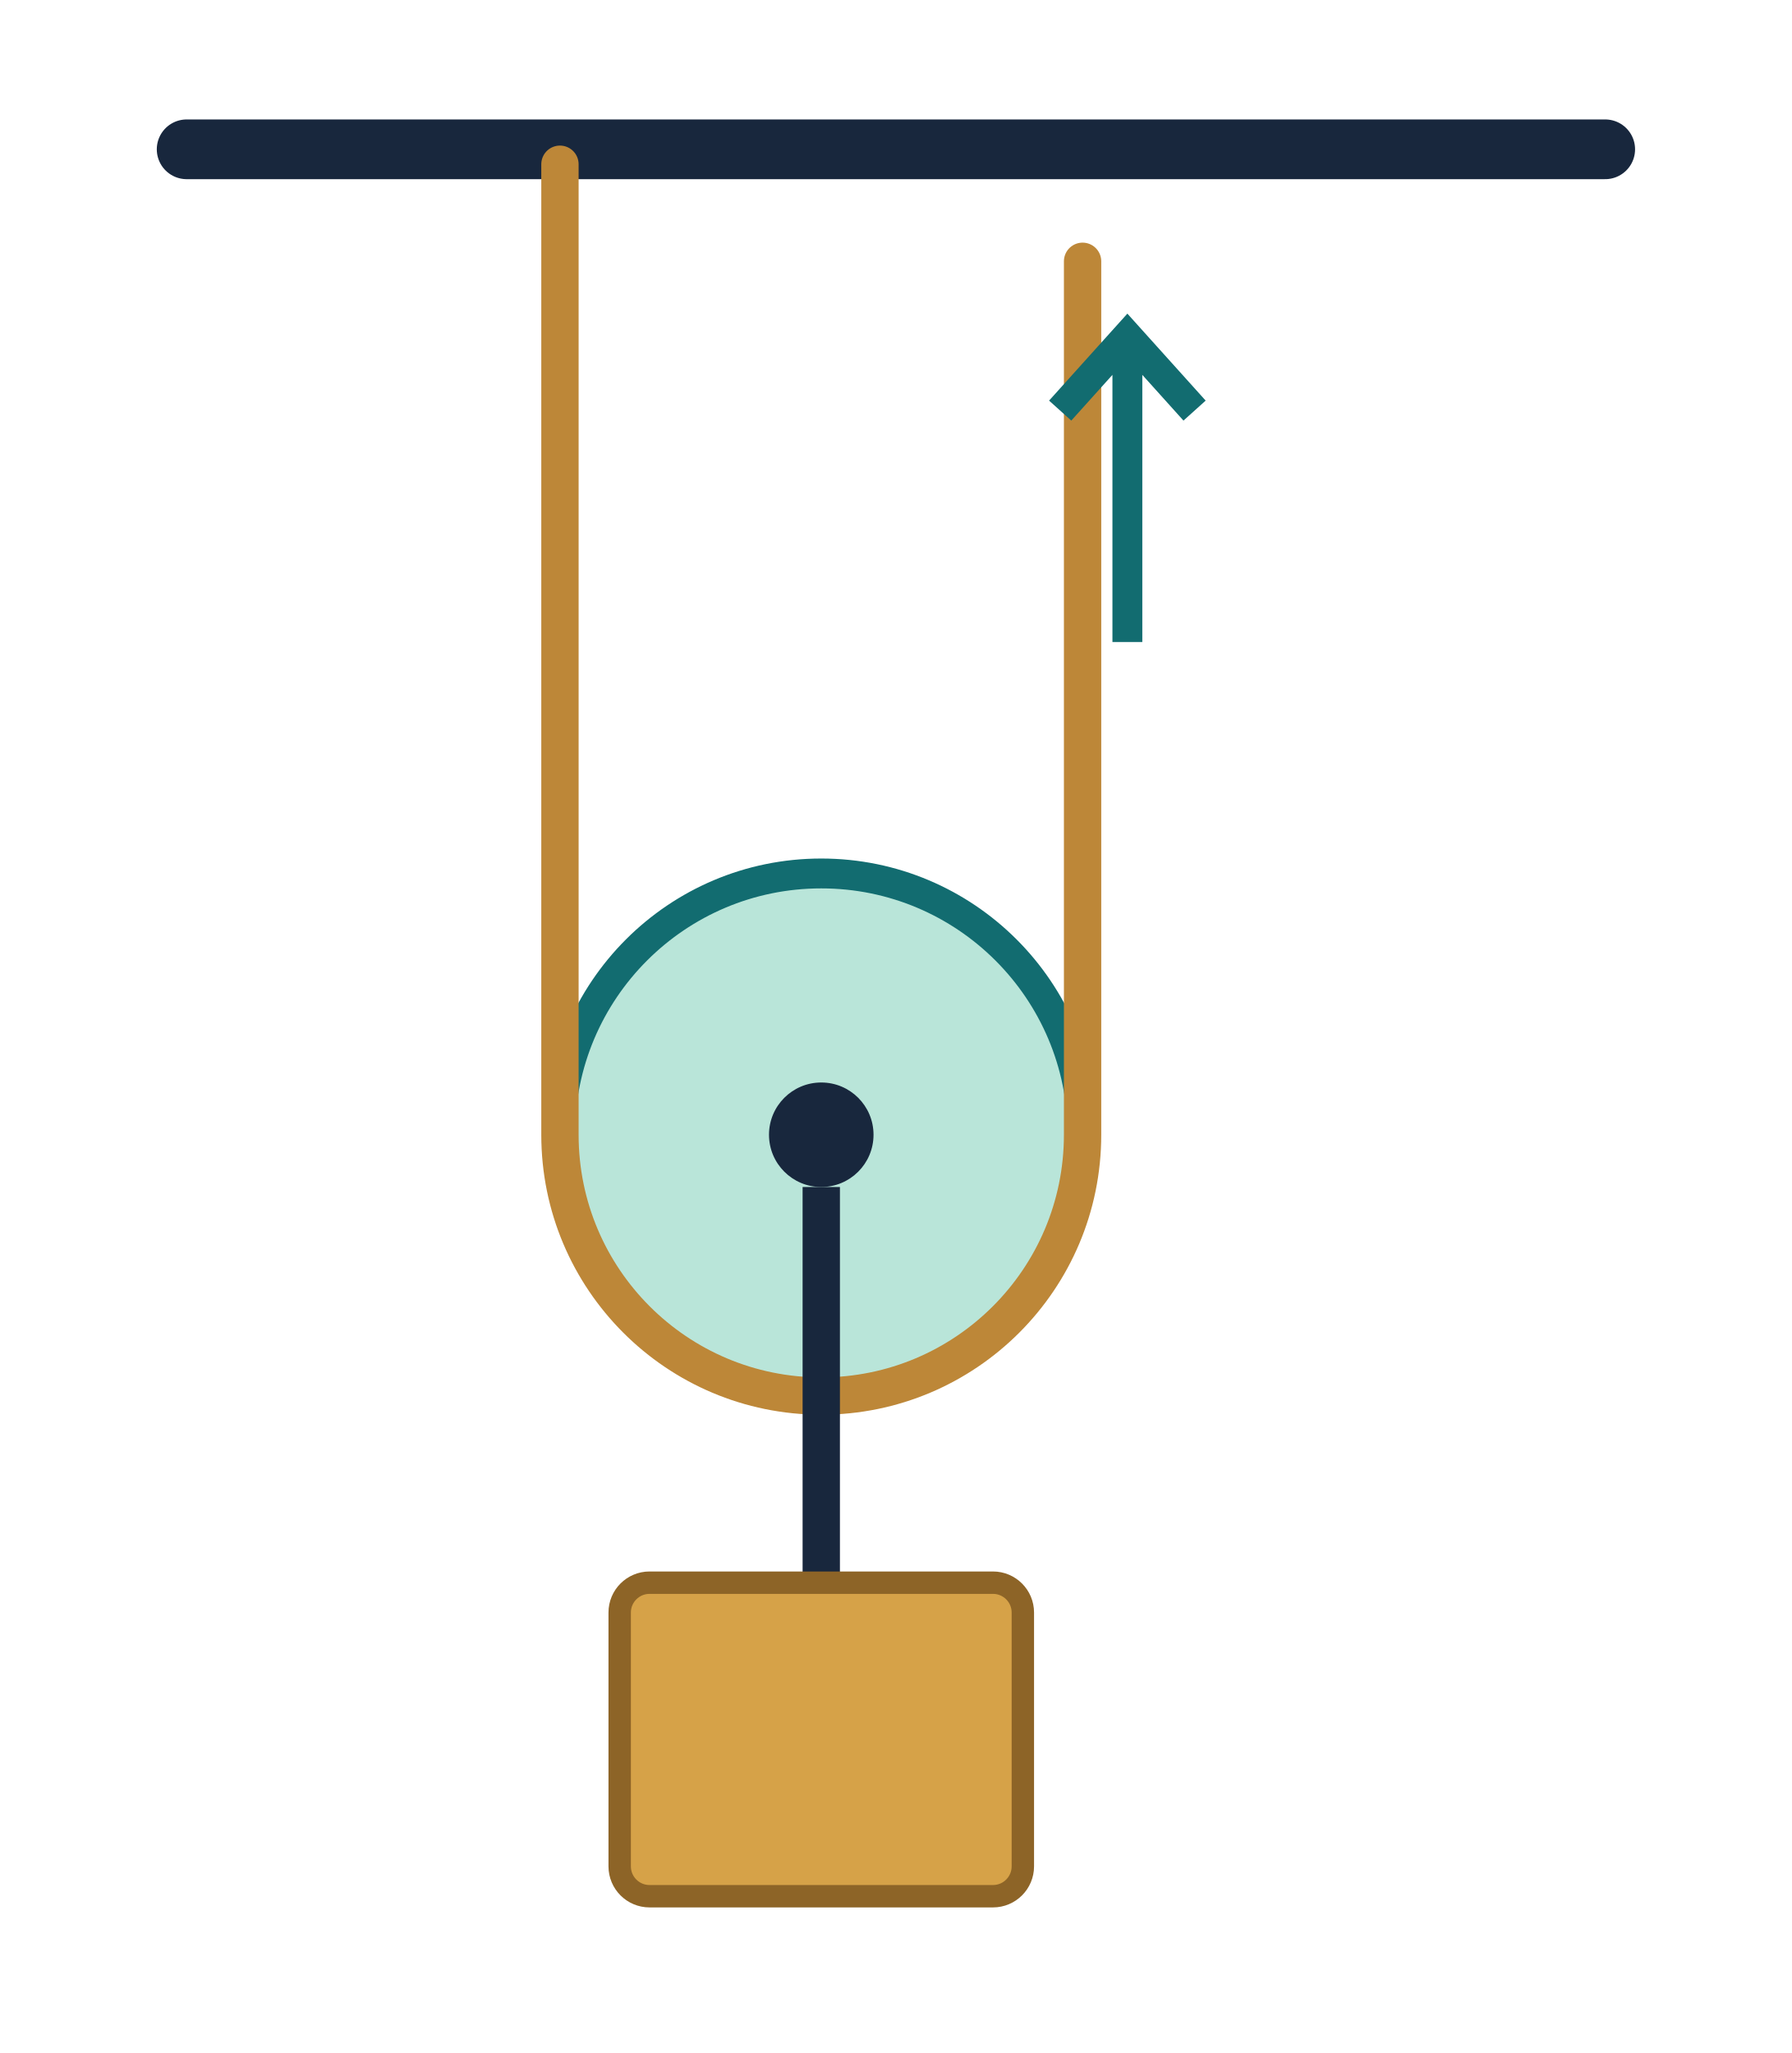
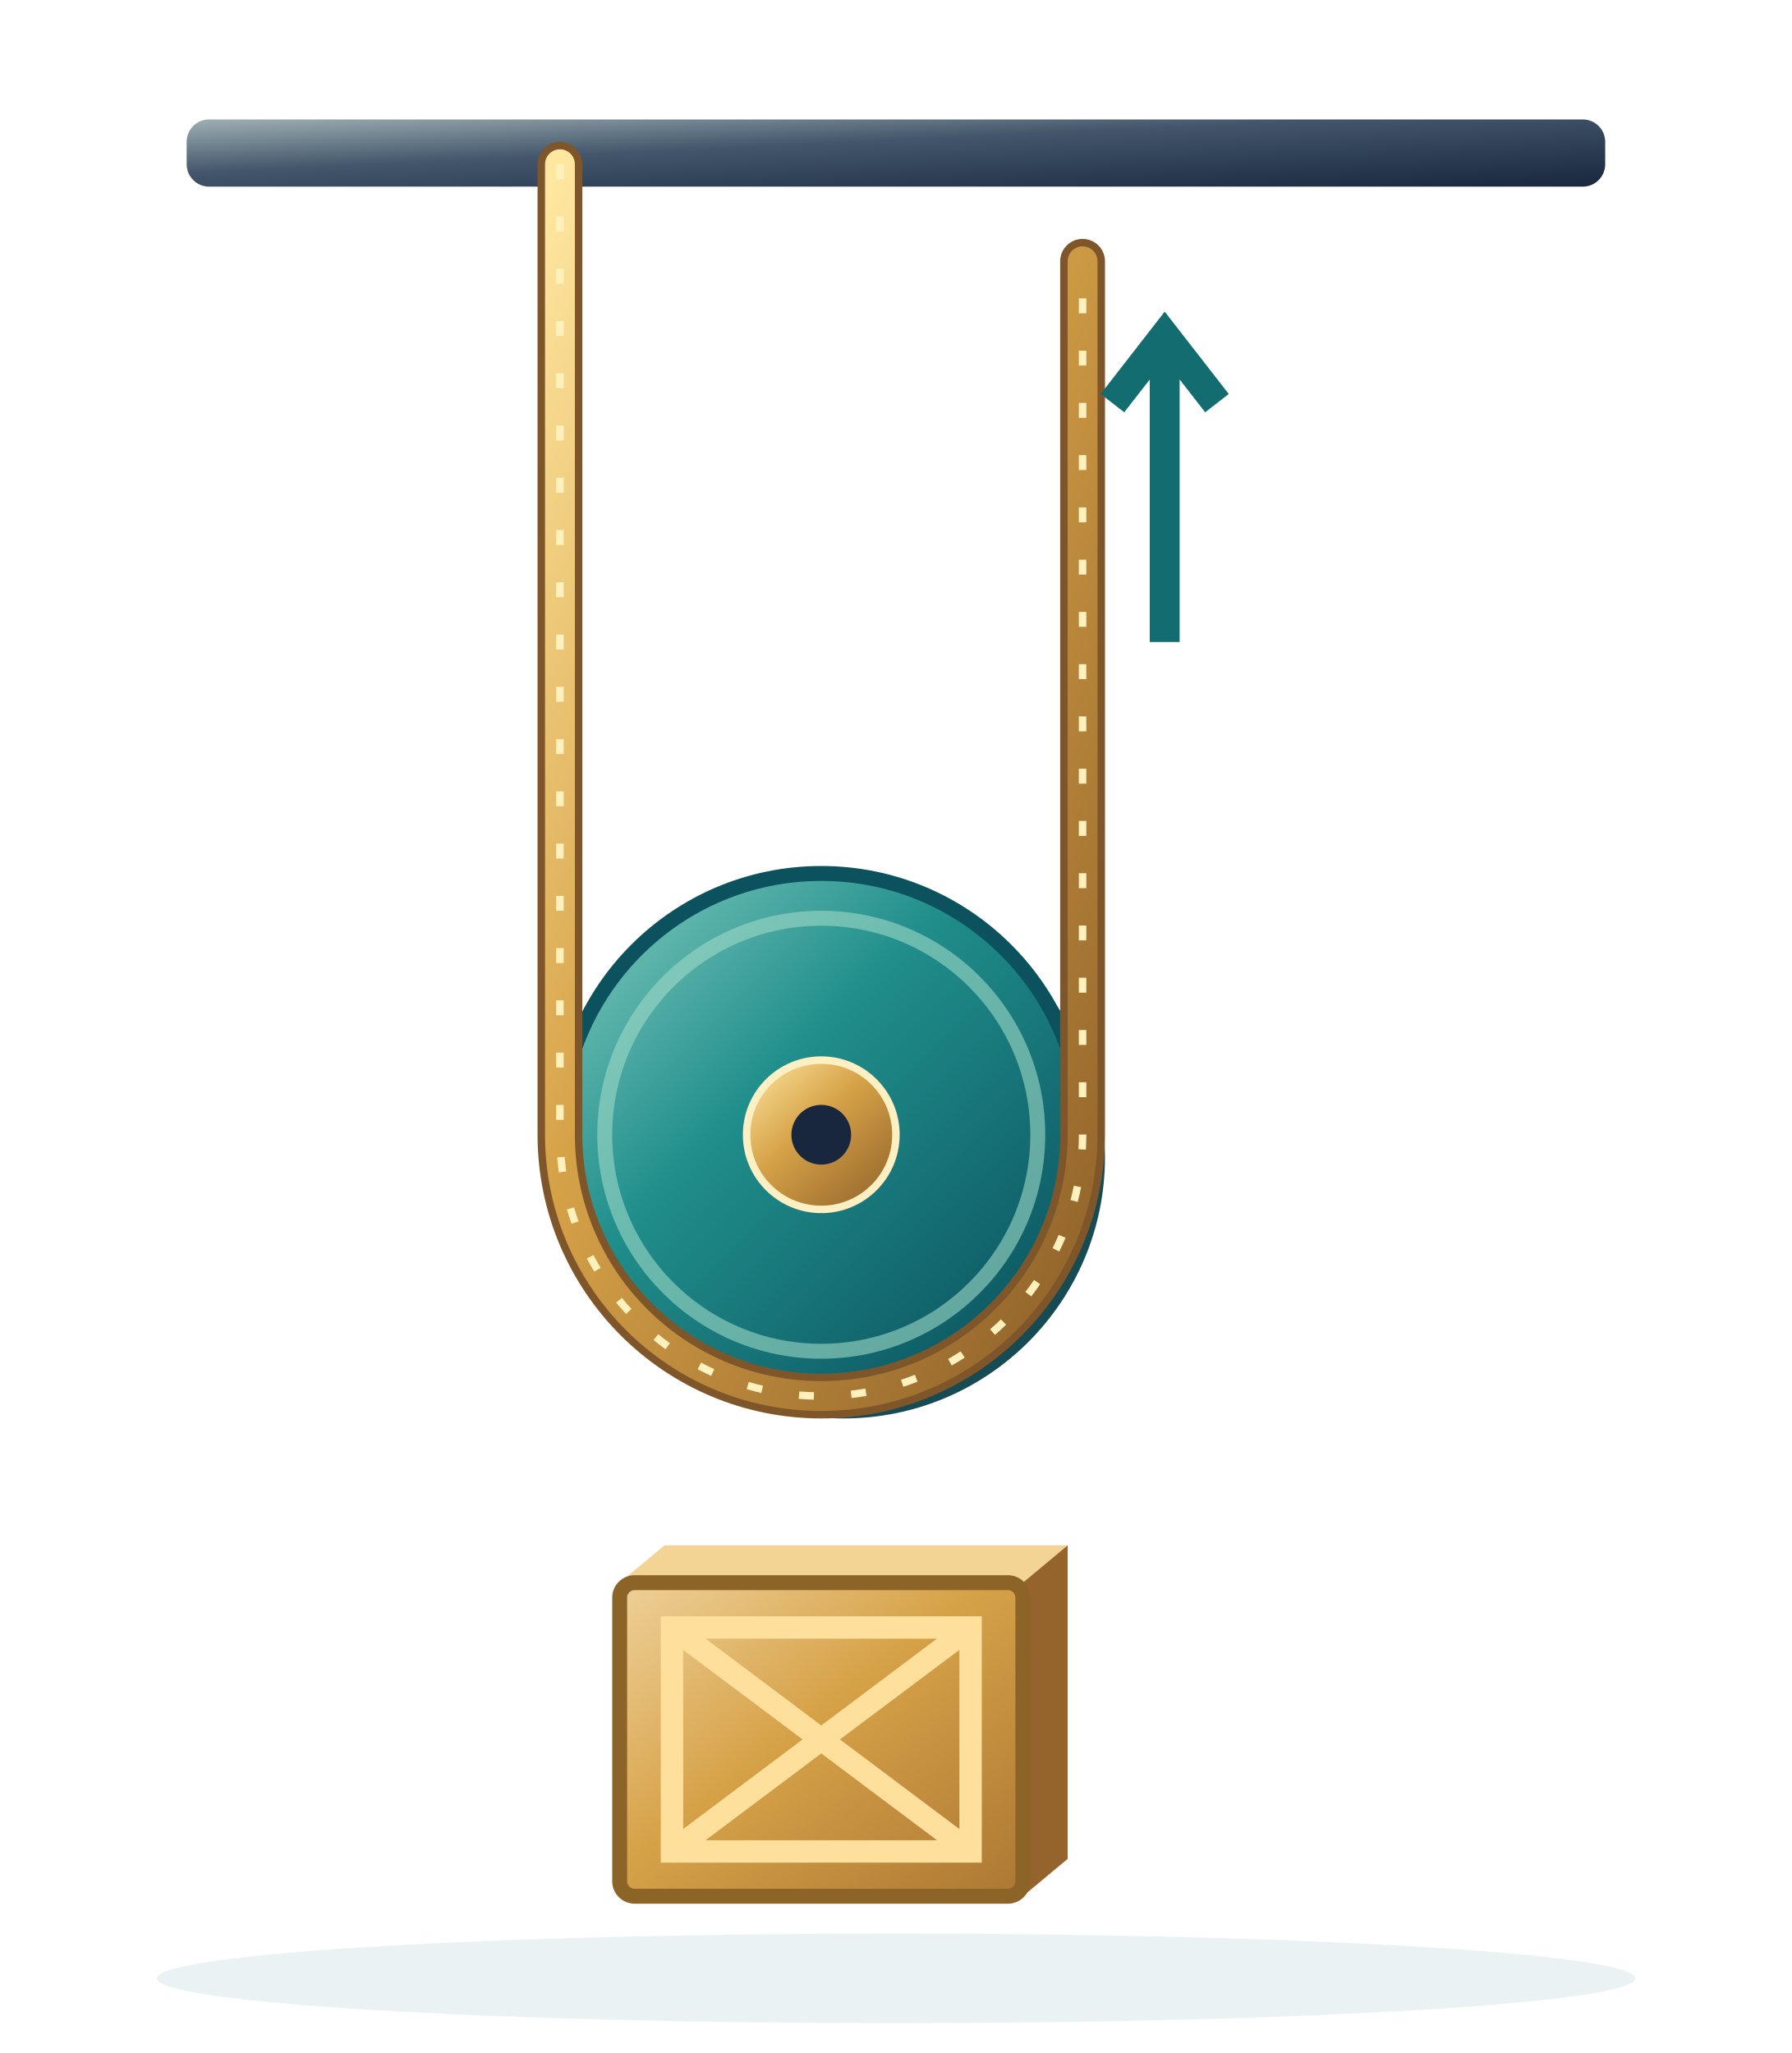
<svg xmlns="http://www.w3.org/2000/svg" viewBox="0 0 240 275">
-   <style>.rope{fill:none;stroke:#bd8738;stroke-width:5;stroke-linecap:round}.frame{stroke:#18273D;stroke-width:8;stroke-linecap:round}.wheel{fill:#b9e5d9;stroke:#126C70;stroke-width:4}.axis{fill:#18273D}.load{fill:#D6A248;stroke:#8d6427;stroke-width:3}</style>
-   <path class="frame" d="M25 20h190" />
-   <circle class="wheel" cx="110" cy="152" r="35" />
-   <path class="rope" d="M75 22v130a35 35 0 0 0 70 0V35" />
-   <circle class="axis" cx="110" cy="152" r="7" />
-   <path d="M110 159v53" stroke="#18273D" stroke-width="5" />
-   <rect class="load" x="83" y="212" width="54" height="42" rx="4" />
-   <path d="M151 86V45m-9 10 9-10 9 10" stroke="#126C70" stroke-width="4" fill="none" />
+   <defs>
+     <linearGradient id="teal" x2="1" y2="1">
+       <stop stop-color="#86cec1" />
+       <stop offset=".4" stop-color="#208e8b" />
+       <stop offset="1" stop-color="#084a58" />
+     </linearGradient>
+     <linearGradient id="gold" x2=".9" y2="1">
+       <stop stop-color="#ffe7a0" />
+       <stop offset=".45" stop-color="#D6A248" />
+       <stop offset="1" stop-color="#93652b" />
+     </linearGradient>
+     <linearGradient id="metal" x2="1" y2="1">
+       <stop stop-color="#9eafb3" />
+       <stop offset=".4" stop-color="#43566b" />
+       <stop offset="1" stop-color="#18273D" />
+     </linearGradient>
+     <linearGradient id="wood" x2="1" y2="1">
+       <stop stop-color="#efd19a" />
+       <stop offset=".45" stop-color="#D6A248" />
+       <stop offset="1" stop-color="#ac7733" />
+     </linearGradient>
+   </defs>
+   <ellipse cx="120" cy="265" rx="99" ry="6" fill="#126c7015" />
+   <rect x="25" y="16" width="190" height="9" rx="3" fill="url(#metal)" />
+   <circle cx="113" cy="155" r="35" fill="#164b54" />
+   <circle cx="110" cy="152" r="35" fill="url(#teal)" stroke="#0b515e" stroke-width="2" />
+   <circle cx="110" cy="152" r="29" fill="none" stroke="#9dd8c7" stroke-opacity=".6" stroke-width="2" />
+   <circle cx="110" cy="152" r="10" fill="url(#gold)" stroke="#fff0c4" stroke-width="1" />
+   <circle cx="110" cy="152" r="4" fill="#18273D" />
+   <path d="M75 22v130a35 35 0 0 0 70 0V35" fill="none" stroke="#7e5629" stroke-width="6" stroke-linecap="round" />
+   <path d="M75 22v130a35 35 0 0 0 70 0V35" fill="none" stroke="url(#gold)" stroke-width="4" stroke-linecap="round" />
+   <path d="M75 22v130a35 35 0 0 0 70 0V35" fill="none" stroke="#fff1be" stroke-width="1" stroke-dasharray="2 5" />
+   <path d="M110 162v50" stroke="url(#metal)" stroke-width="5" />
+   <path d="M83 212l6-5h54l-6 5z" fill="#f4d494" />
+   <path d="M137 212l6-5v42l-6 5z" fill="#95642c" />
+   <rect x="83" y="212" width="54" height="42" rx="2" fill="url(#wood)" stroke="#8d6427" stroke-width="2" />
+   <path d="M90 218h40v30h-40zM90 218l40 30m-40 0 40-30" fill="none" stroke="#ffdf9c" stroke-width="3" />
+   <path d="M156 86V45m-7 9 7-9 7 9" stroke="#126C70" stroke-width="4" fill="none" />
</svg>
